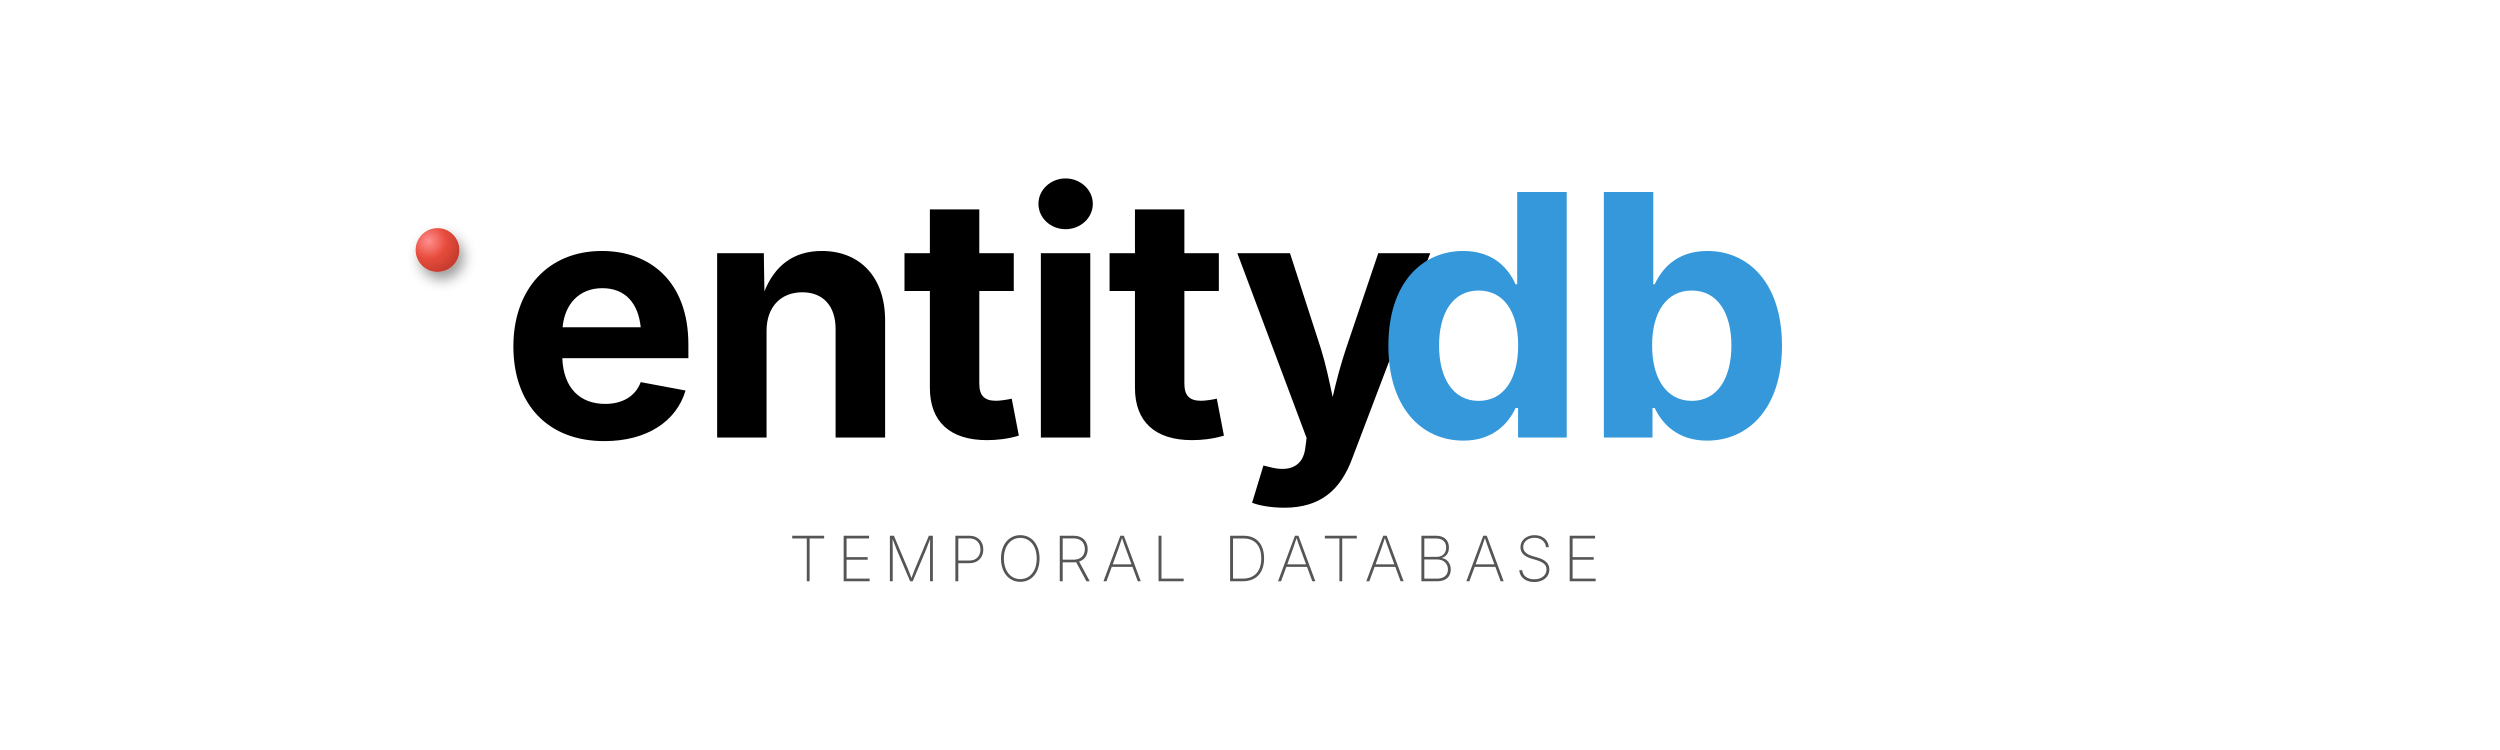
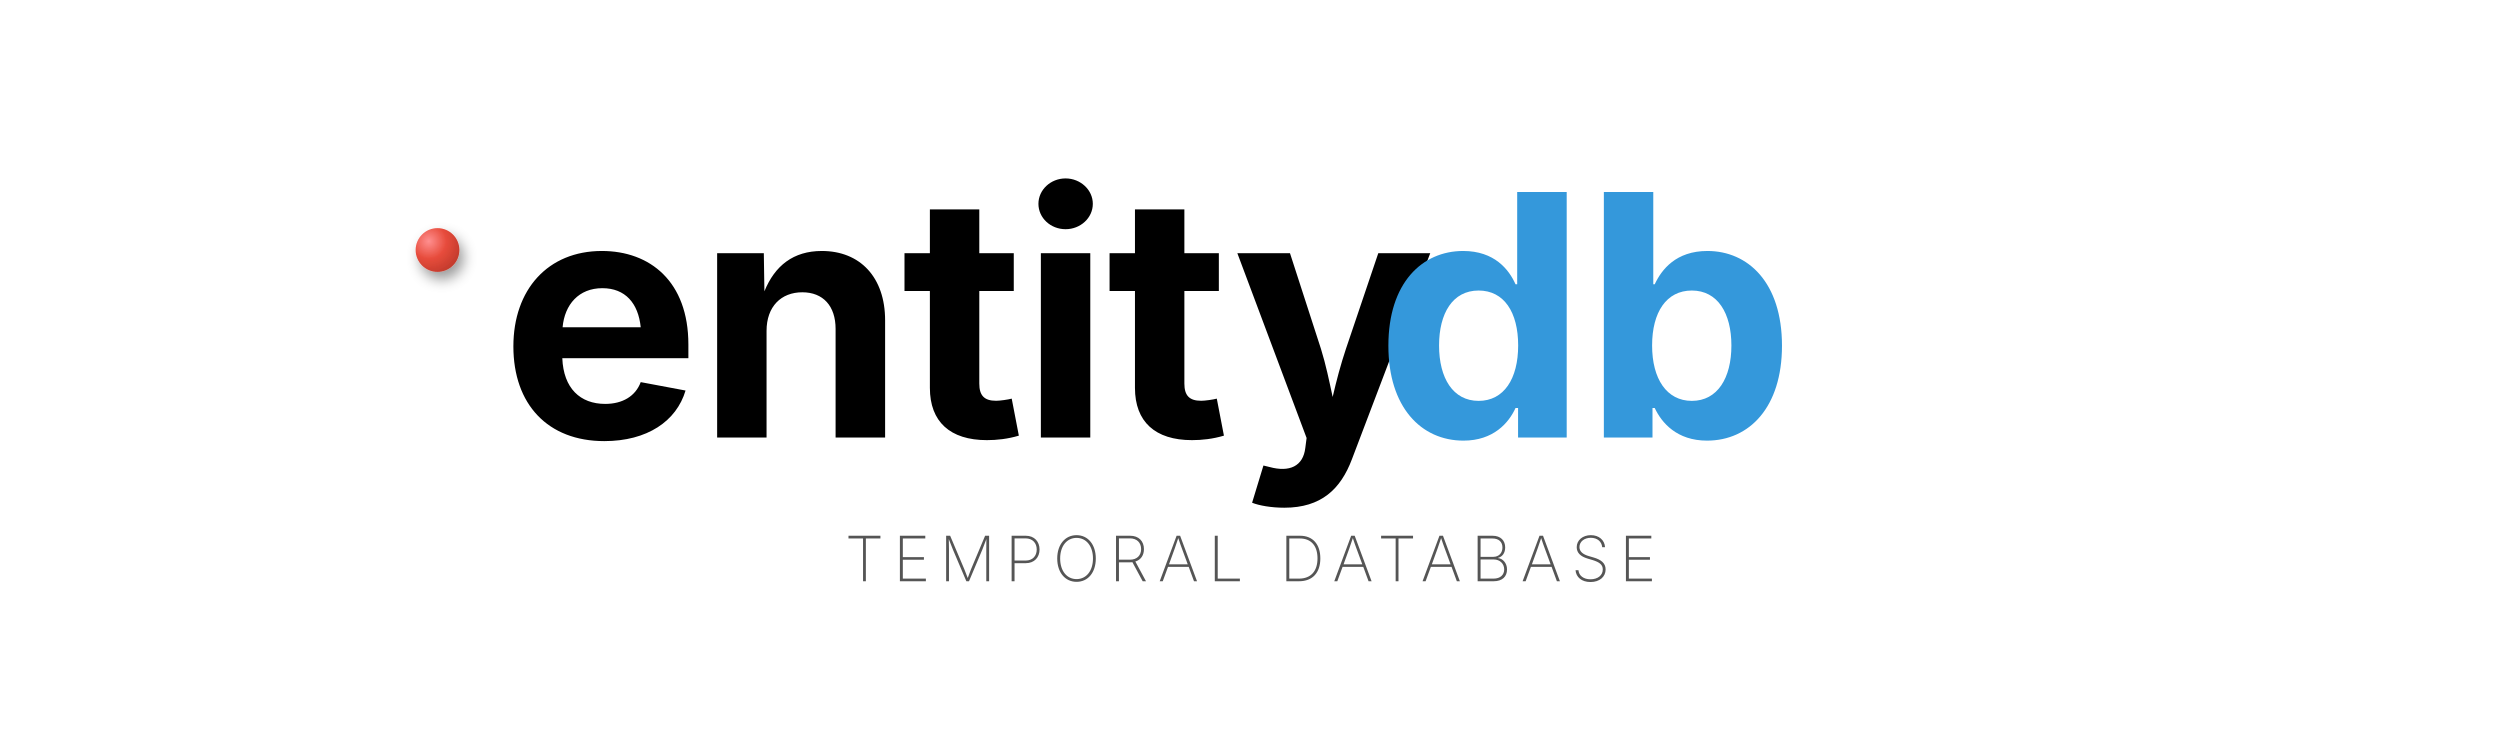
<svg xmlns="http://www.w3.org/2000/svg" width="400" height="120" viewBox="0 0 400 120">
  <defs>
    <radialGradient id="redSphereGlass" cx="0.3" cy="0.3" r="0.8">
      <stop offset="0%" stop-color="#ff8f8f" />
      <stop offset="50%" stop-color="#e74c3c" />
      <stop offset="100%" stop-color="#c0392b" />
    </radialGradient>
    <filter id="ballShadowSoft" x="-50%" y="-50%" width="200%" height="200%">
      <feGaussianBlur in="SourceAlpha" stdDeviation="1" />
      <feOffset dx="0.7" dy="1.2" result="offsetblur" />
      <feComponentTransfer>
        <feFuncA type="linear" slope="0.4" />
      </feComponentTransfer>
      <feMerge>
        <feMergeNode />
        <feMergeNode in="SourceGraphic" />
      </feMerge>
    </filter>
  </defs>
  <g transform="translate(80, 35)">
    <circle cx="-10" cy="5" r="3.5" fill="url(#redSphereGlass)" filter="url(#ballShadowSoft)" />
    <text x="0" y="35" font-family="'SF Pro Display', 'Helvetica Neue', sans-serif" font-weight="700" font-size="54" letter-spacing="-0.8" fill="#000000">entity</text>
    <text x="140" y="35" font-family="'SF Pro Display', 'Helvetica Neue', sans-serif" font-weight="700" font-size="54" letter-spacing="-0.8" fill="#3498db">db</text>
-     <text x="176" y="58" font-family="'SF Pro Display', 'Helvetica Neue', sans-serif" font-weight="200" font-size="10" letter-spacing="1.5" fill="#555555" text-anchor="end">TEMPORAL DATABASE</text>
+     <text x="185" y="58" font-family="'SF Pro Display', 'Helvetica Neue', sans-serif" font-weight="200" font-size="10" letter-spacing="1.5" fill="#555555" text-anchor="end">TEMPORAL DATABASE</text>
  </g>
</svg>
